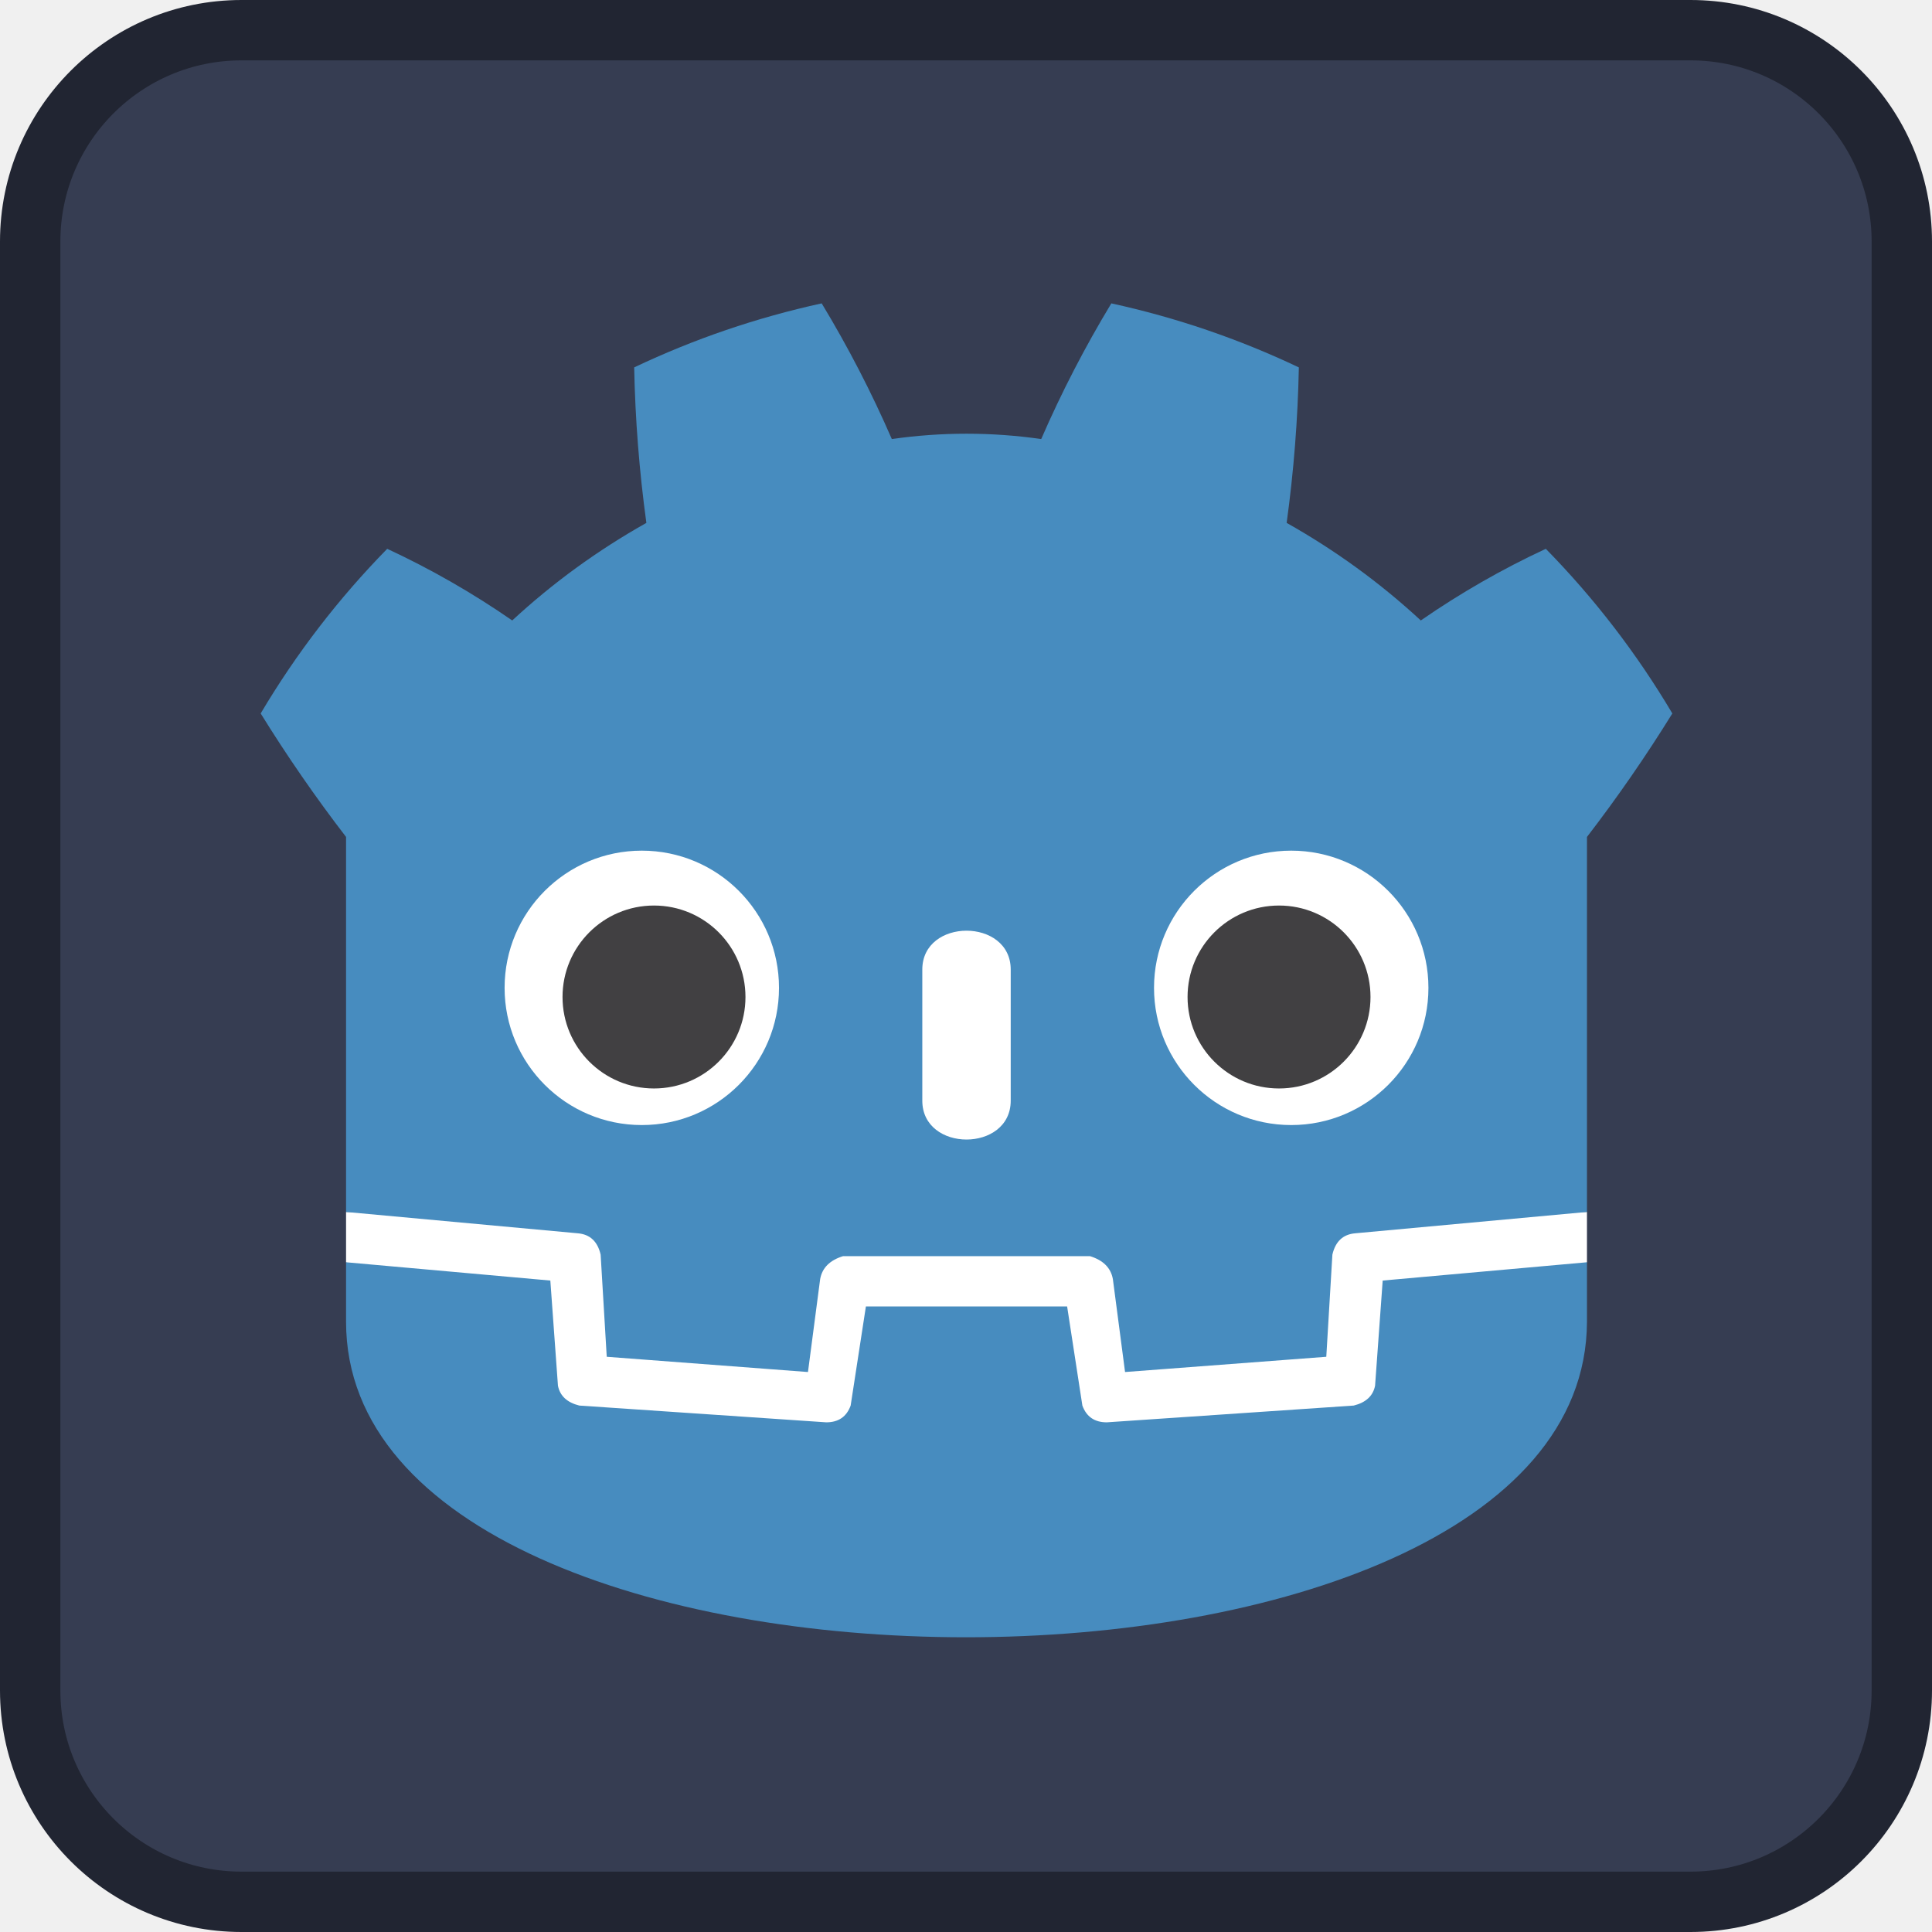
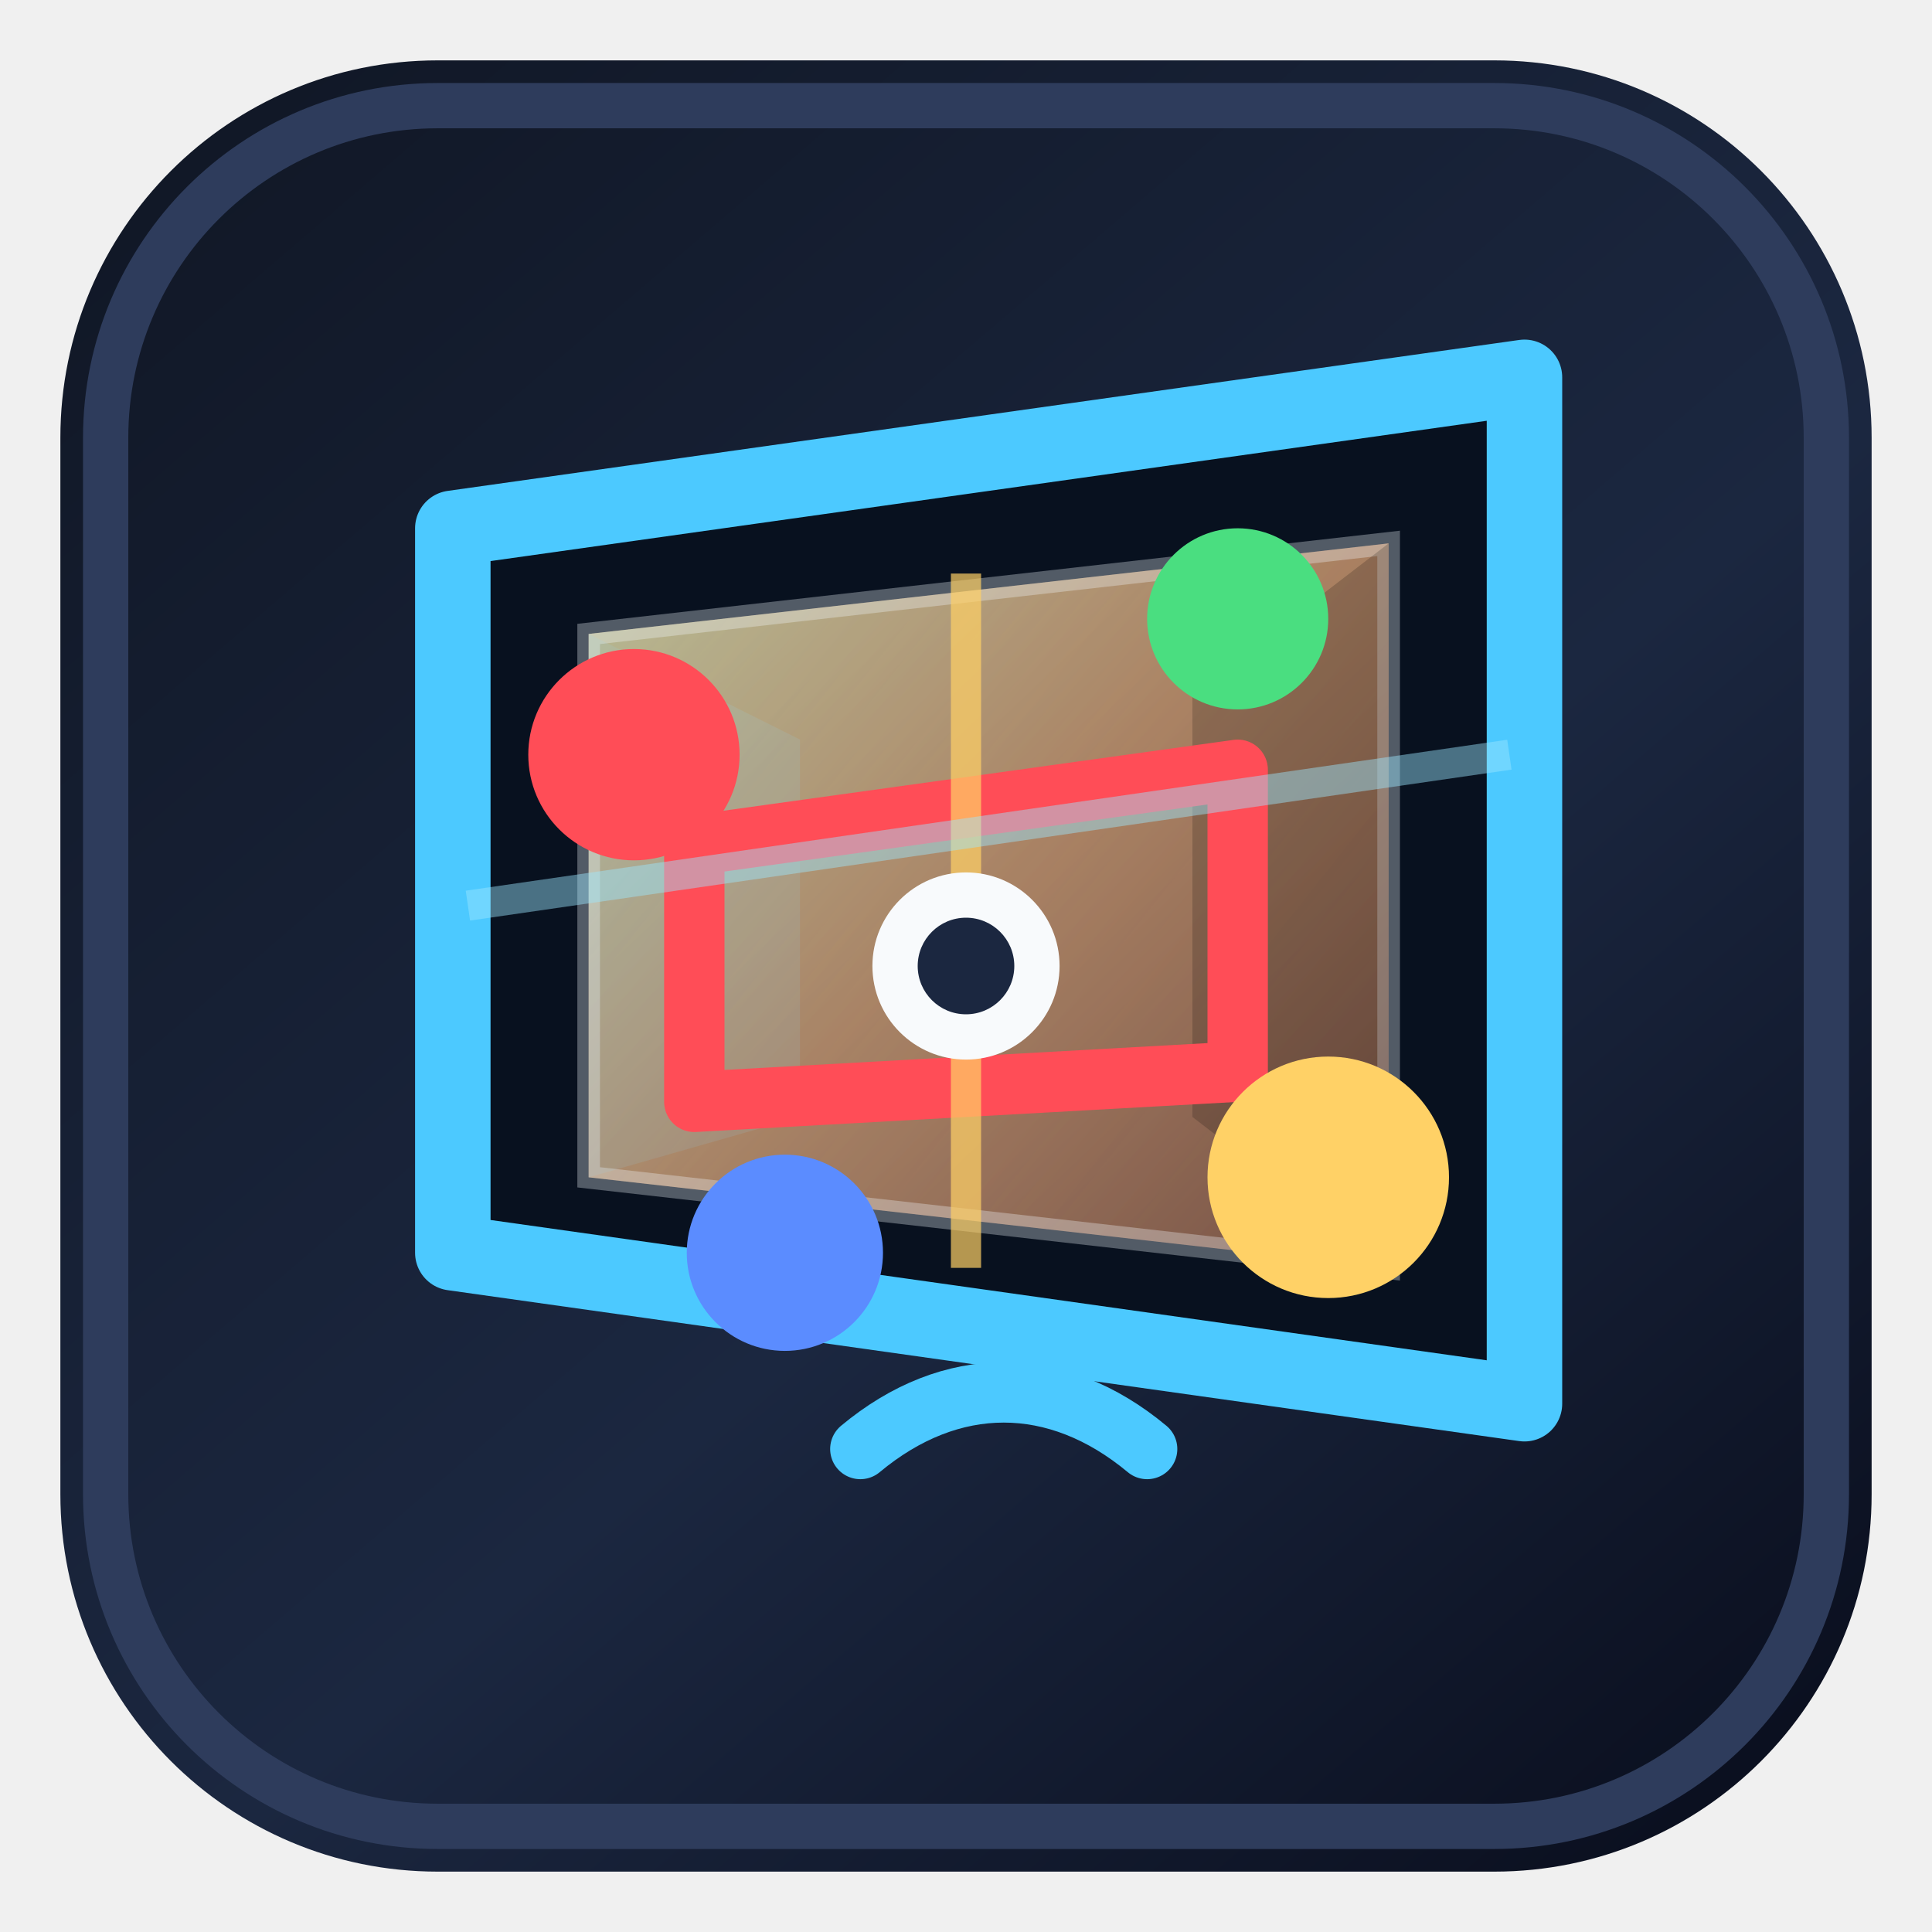
- <svg xmlns="http://www.w3.org/2000/svg" width="128" height="128">
-   <rect width="124" height="124" x="2" y="2" fill="#363d52" stroke="#212532" stroke-width="4" rx="14" />
-   <g fill="#fff" transform="translate(12.322 12.322)scale(.101)">
-     <path d="M105 673v33q407 354 814 0v-33z" />
-     <path fill="#478cbf" d="m105 673 152 14q12 1 15 14l4 67 132 10 8-61q2-11 15-15h162q13 4 15 15l8 61 132-10 4-67q3-13 15-14l152-14V427q30-39 56-81-35-59-83-108-43 20-82 47-40-37-88-64 7-51 8-102-59-28-123-42-26 43-46 89-49-7-98 0-20-46-46-89-64 14-123 42 1 51 8 102-48 27-88 64-39-27-82-47-48 49-83 108 26 42 56 81zm0 33v39c0 276 813 276 814 0v-39l-134 12-5 69q-2 10-14 13l-162 11q-12 0-16-11l-10-65H446l-10 65q-4 11-16 11l-162-11q-12-3-14-13l-5-69z" />
-     <path d="M483 600c0 34 58 34 58 0v-86c0-34-58-34-58 0z" />
-     <circle cx="725" cy="526" r="90" />
-     <circle cx="299" cy="526" r="90" />
+ <svg xmlns="http://www.w3.org/2000/svg" viewBox="0 0 128 128">
+   <defs>
+     <linearGradient id="bg" x1="16" y1="8" x2="112" y2="120" gradientUnits="userSpaceOnUse">
+       <stop offset="0" stop-color="#111827" />
+       <stop offset="0.58" stop-color="#1b2740" />
+       <stop offset="1" stop-color="#0b1020" />
+     </linearGradient>
+     <linearGradient id="room" x1="33" y1="31" x2="97" y2="98" gradientUnits="userSpaceOnUse">
+       <stop offset="0" stop-color="#f4c36d" />
+       <stop offset="0.46" stop-color="#c47738" />
+       <stop offset="1" stop-color="#5c3524" />
+     </linearGradient>
+     <linearGradient id="glass" x1="30" y1="34" x2="103" y2="92" gradientUnits="userSpaceOnUse">
+       <stop offset="0" stop-color="#4ed5ff" stop-opacity="0.35" />
+       <stop offset="1" stop-color="#4c7dff" stop-opacity="0.08" />
+     </linearGradient>
+   </defs>
+   <rect x="4" y="4" width="120" height="120" rx="25" fill="url(#bg)" />
+   <rect x="7" y="7" width="114" height="114" rx="22" fill="none" stroke="#2e3c5c" stroke-width="3" />
+   <g>
+     <path d="M30 35 L101 25 L101 93 L30 83 Z" fill="#08111f" />
+     <path d="M39 42 L92 36 L92 84 L39 78 Z" fill="url(#room)" />
+     <path d="M39 42 L92 36 L92 84 L39 78 Z" fill="url(#glass)" />
+     <path d="M30 35 L101 25 L101 93 L30 83 Z" fill="none" stroke="#4cc9ff" stroke-width="5" stroke-linejoin="round" />
+     <path d="M39 42 L92 36 L92 84 L39 78 Z" fill="none" stroke="#f0f7ff" stroke-opacity="0.32" stroke-width="1.5" />
+     <path d="M39 42 L53 49 L53 74 L39 78 Z" fill="#8fd8ff" fill-opacity="0.12" />
+     <path d="M92 36 L79 46 L79 74 L92 84 Z" fill="#000" fill-opacity="0.18" />
+     <path d="M46 56 L82 51 L82 71 L46 73 Z" fill="none" stroke="#ff4d57" stroke-width="4" stroke-linejoin="round" />
+     <path d="M64 38 L64 84" stroke="#ffd166" stroke-width="2" stroke-opacity="0.7" />
+     <path d="M31 60 L100 50" stroke="#9de8ff" stroke-width="2" stroke-opacity="0.45" />
  </g>
-   <g fill="#414042" transform="translate(12.322 12.322)scale(.101)">
-     <circle cx="307" cy="532" r="60" />
-     <circle cx="717" cy="532" r="60" />
+   <g>
+     <circle cx="42" cy="50" r="7" fill="#ff4d57" />
+     <circle cx="82" cy="41" r="6" fill="#4ade80" />
+     <circle cx="88" cy="78" r="8" fill="#ffd166" />
+     <circle cx="52" cy="83" r="6.5" fill="#5b8cff" />
  </g>
+   <circle cx="64" cy="64" r="6.2" fill="#f8fafc" />
+   <circle cx="64" cy="64" r="3.2" fill="#1b2740" />
+   <path d="M57 96 C63 91 70 91 76 96" fill="none" stroke="#4cc9ff" stroke-width="4" stroke-linecap="round" />
</svg>
